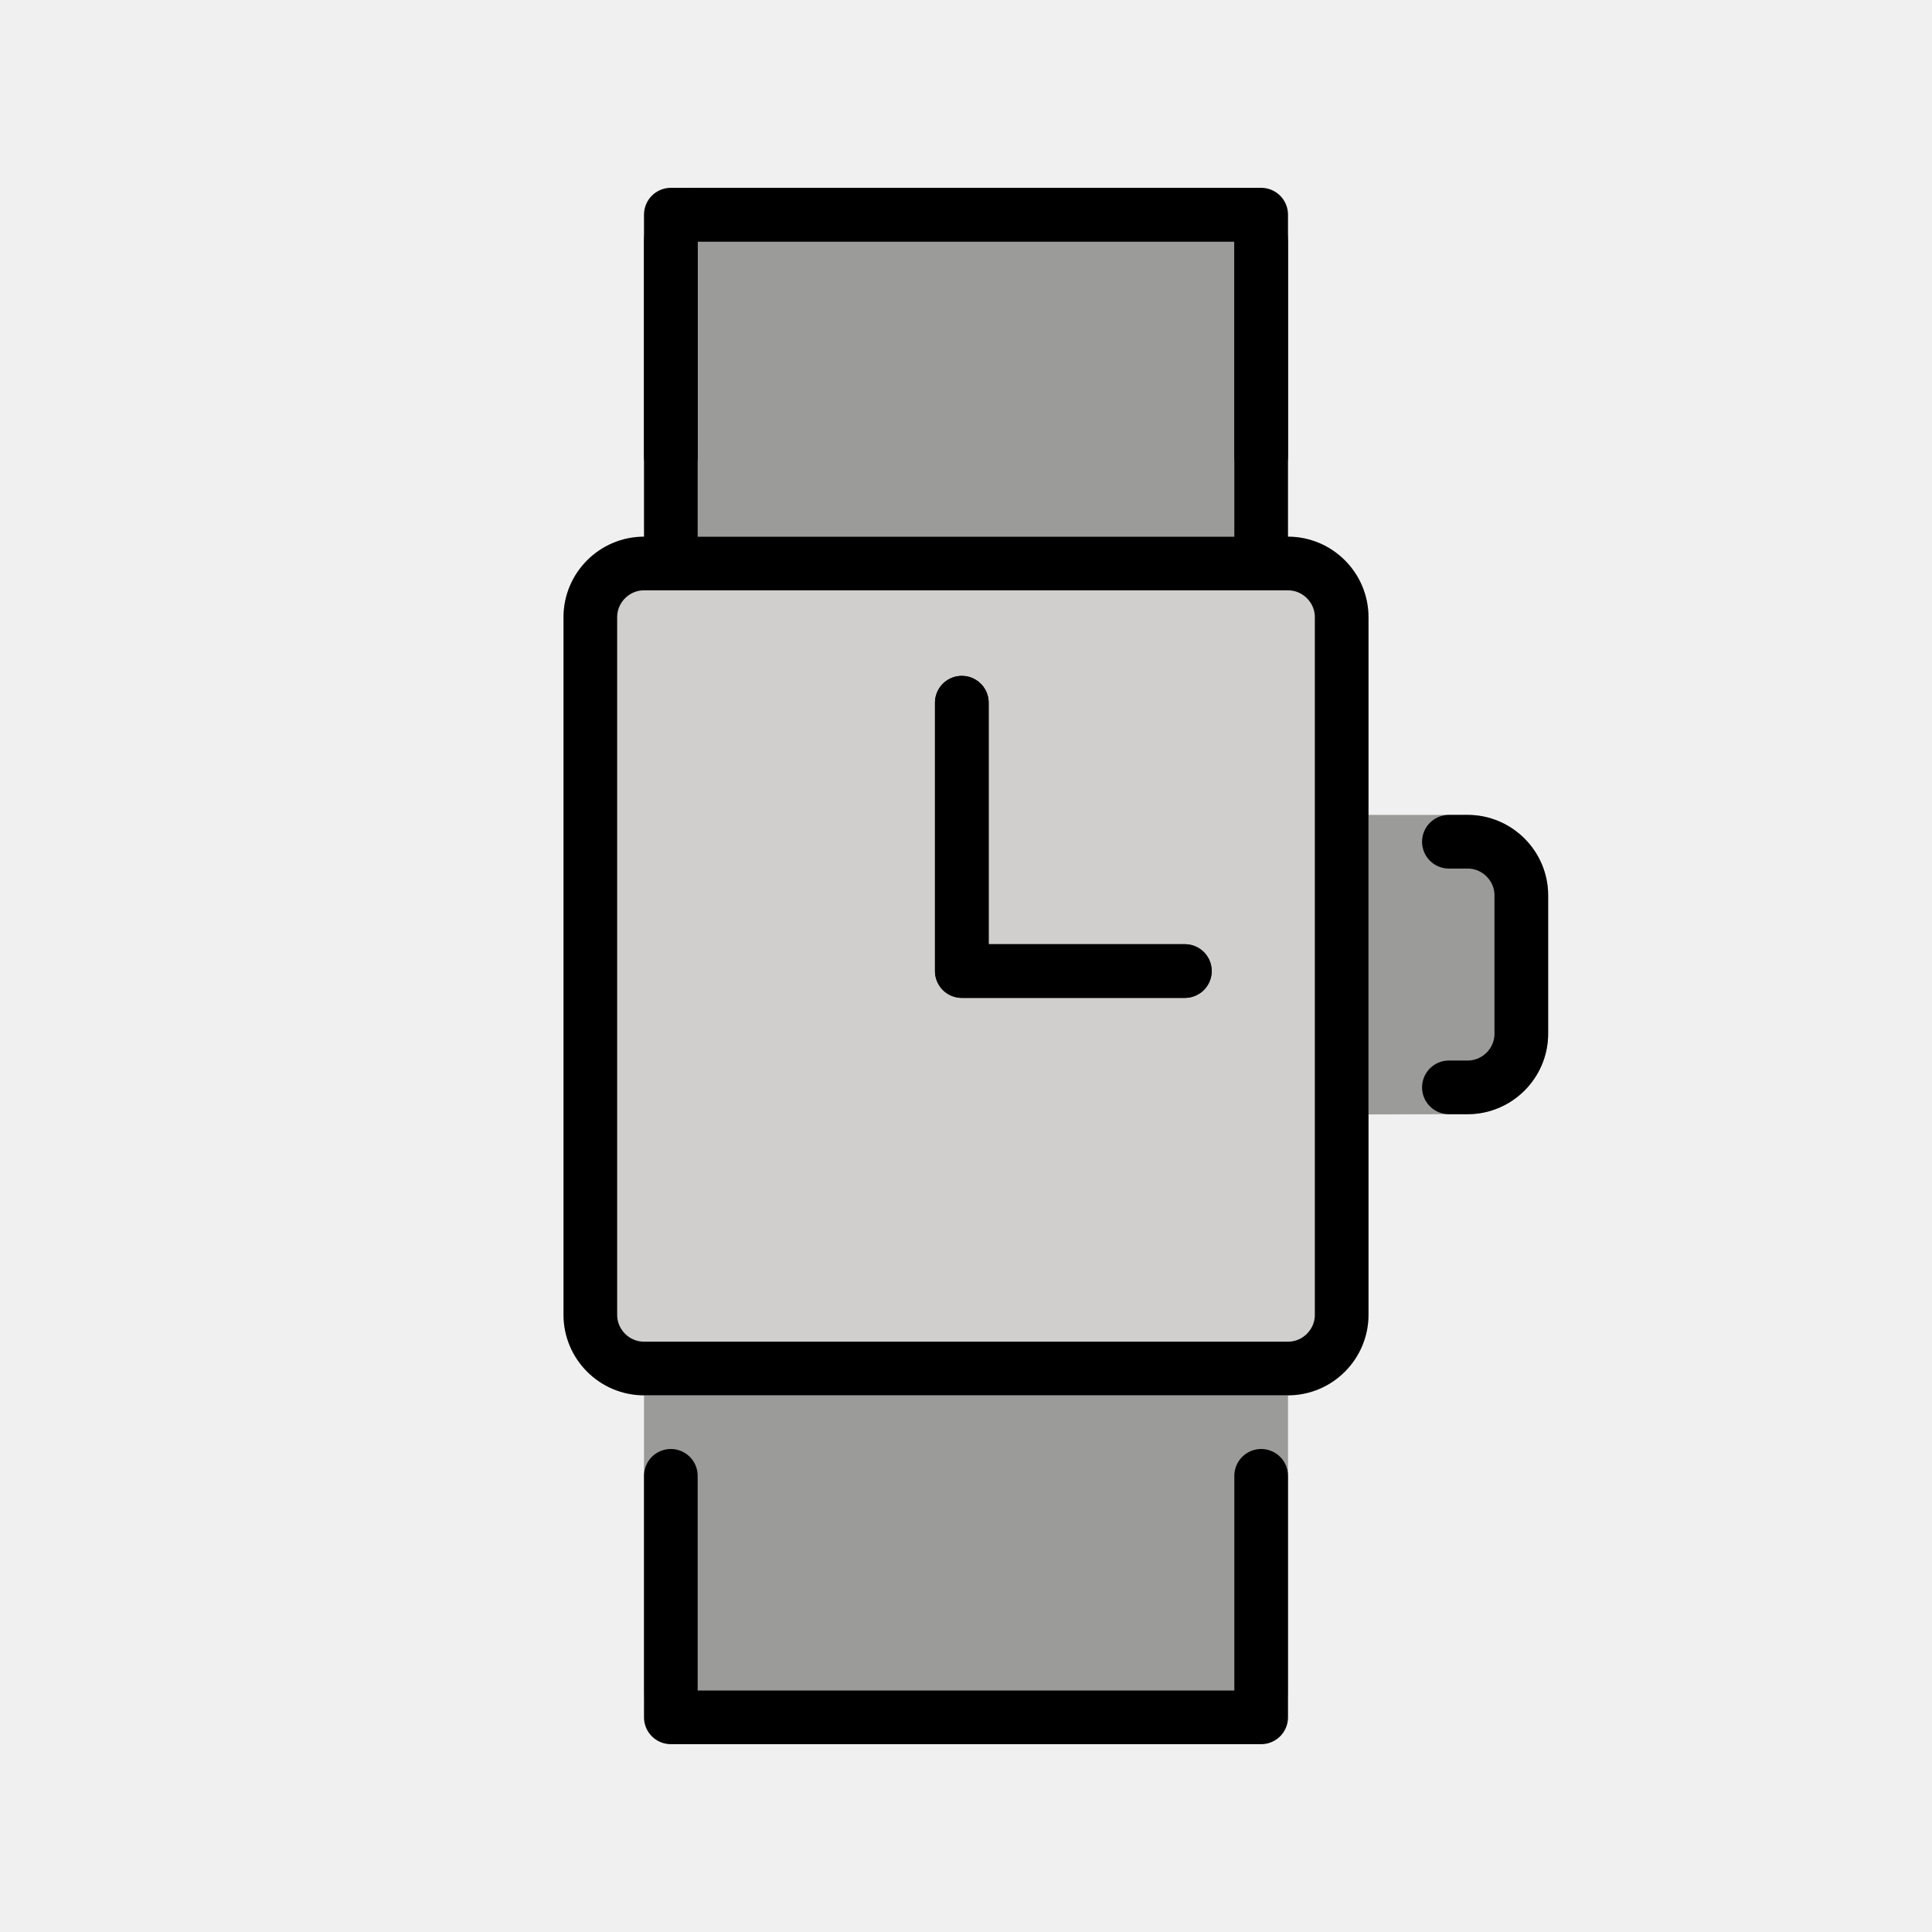
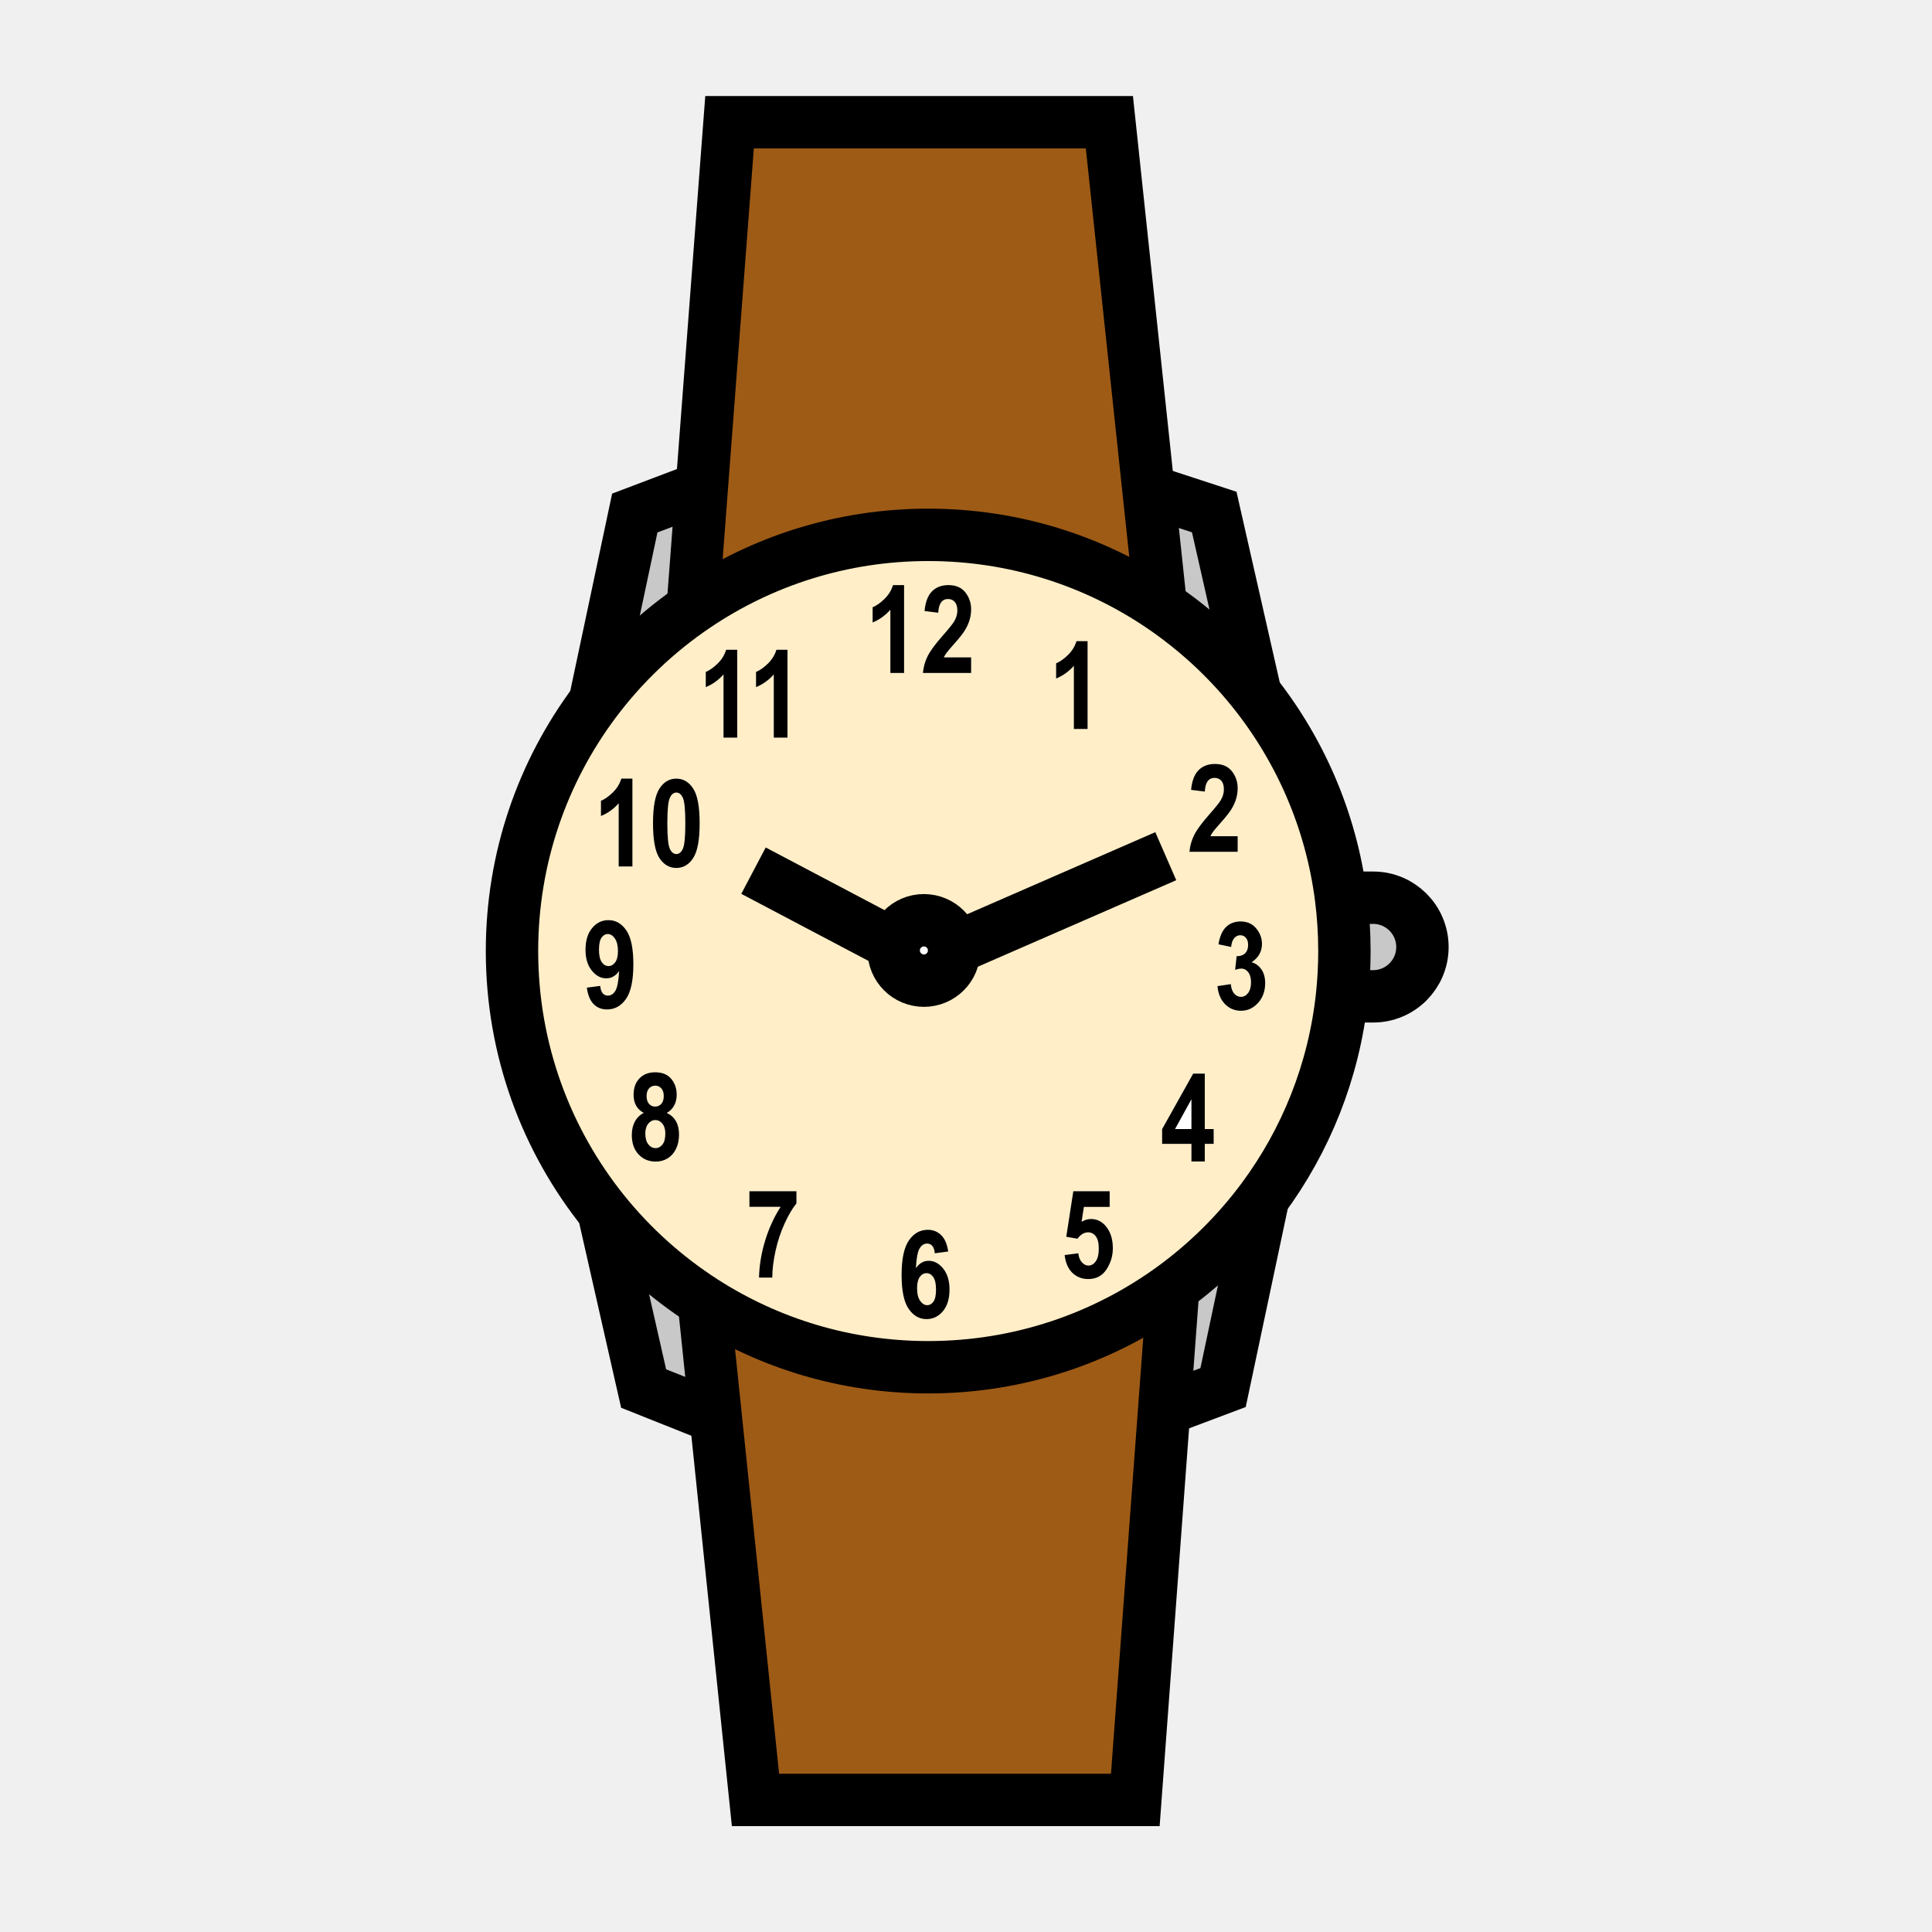
- <svg xmlns="http://www.w3.org/2000/svg" id="emoji" viewBox="0 0 72 72">
-   <g id="color">
-     <path fill="#9b9b9a" stroke="#9b9b9a" stroke-miterlimit="10" stroke-width="2" d="M53.996,40.523h0.699c1.1,0,2-0.9,2-2 v-5.154c0-1.1-0.9-2-2-2h-0.699H50v9.165L53.996,40.523z" />
-     <path fill="#9b9b9a" stroke="none" stroke-miterlimit="10" stroke-width="2" d="M25,21V9c0-0.552,0.448-1,1-1h20 c0.552,0,1,0.448,1,1v12" />
-     <path fill="#9b9b9a" stroke="#9b9b9a" stroke-miterlimit="10" stroke-width="2" d="M47,51v12c0,0.552-0.448,1-1,1H26 c-0.552,0-1-0.448-1-1V51" />
-     <path fill="#d0cfce" stroke="#d0cfce" stroke-miterlimit="10" stroke-width="2" d="M48,51H24c-1.1,0-2-0.9-2-2V23c0-1.1,0.9-2,2-2 h24c1.1,0,2,0.9,2,2v26C50,50.1,49.1,51,48,51z" />
+ <svg xmlns="http://www.w3.org/2000/svg" width="850.394" height="850.394" viewBox="0 0 850.394 850.394" overflow="visible">
+   <path d="M505.55 215.93l5.4 50.75c-29.23-19.74-64.46-31.26-102.39-31.26-37.94 0-73.19 11.53-102.43 31.29l-.97-2.68 3.75-49.4L321.12 53.8h167.19l17.24 162.13z" fill="#9e5b16" />
+   <path d="M534.46 225.38l17.63 77.71-.8.66a184.433 184.433 0 0 0-40.34-37.07l-5.4-50.75 28.91 9.45z" fill="#c8c8c8" />
+   <path d="M419.96 418.35c0-7.34-5.95-13.29-13.29-13.29s-13.3 5.95-13.3 13.29c0 7.35 5.96 13.3 13.3 13.3s13.29-5.95 13.29-13.3zm170.31-23.21c.98 7.69 1.49 15.52 1.49 23.48 0 6.73-.359 13.38-1.069 19.93-3.58 33.101-15.98 63.561-34.801 88.97a184.272 184.272 0 0 1-39.47 39.2c-30.26 22.07-67.54 35.09-107.86 35.09-36.38 0-70.29-10.6-98.79-28.89a184.62 184.62 0 0 1-44.01-39.51c-25.27-31.41-40.4-71.33-40.4-114.79 0-41.12 13.54-79.07 36.41-109.64a184.088 184.088 0 0 1 44.36-42.27c29.24-19.76 64.49-31.29 102.43-31.29 37.93 0 73.16 11.52 102.39 31.26a184.455 184.455 0 0 1 40.34 37.07c20.68 25.67 34.59 57.04 38.98 91.39zm-36.53 46.31c2.09-2.3 3.14-5.21 3.14-8.73 0-2.42-.55-4.43-1.66-6.04-1.109-1.61-2.55-2.65-4.319-3.13 1.529-1.01 2.67-2.19 3.43-3.54.76-1.35 1.14-2.86 1.14-4.54 0-2.49-.84-4.76-2.529-6.81-1.7-2.04-3.98-3.07-6.86-3.07-2.561 0-4.68.8-6.37 2.39-1.68 1.6-2.81 4.15-3.39 7.67l5.59 1.16c.14-1.7.59-2.99 1.33-3.85.75-.87 1.64-1.31 2.66-1.31 1.02 0 1.85.38 2.5 1.13.649.76.979 1.8.979 3.13 0 1.59-.45 2.83-1.34 3.7-.92.88-2.16 1.3-3.72 1.26l-.66 6.02c1.07-.37 1.99-.55 2.77-.55 1.17 0 2.17.53 3 1.601.82 1.069 1.23 2.54 1.23 4.409 0 2.011-.43 3.591-1.28 4.721-.86 1.14-1.92 1.71-3.16 1.71-1.14 0-2.13-.48-2.97-1.44s-1.34-2.34-1.49-4.16l-5.88.88c.32 3.351 1.43 6 3.351 7.94 1.92 1.93 4.26 2.9 7.029 2.9 2.889-.001 5.389-1.151 7.479-3.451zm-8.97-66.53v-6.84h-12.02c.32-.67.73-1.35 1.25-2.05.52-.7 1.74-2.15 3.69-4.33 2.079-2.33 3.569-4.25 4.46-5.74.89-1.5 1.55-2.99 1.979-4.47.43-1.48.64-3.01.64-4.58 0-2.79-.84-5.26-2.52-7.41-1.68-2.16-4.17-3.23-7.48-3.23-3.01 0-5.42.92-7.229 2.76-1.81 1.84-2.9 4.72-3.271 8.64l6.04.75c.21-4.02 1.65-6.03 4.32-6.03 1.22 0 2.2.43 2.96 1.29.75.86 1.12 2.12 1.12 3.8 0 1.58-.45 3.15-1.36 4.7-.619 1.07-2.25 3.12-4.92 6.15-3.359 3.8-5.62 6.86-6.79 9.2a20.422 20.422 0 0 0-2.08 7.39h21.211zm-10.56 128.56v-6.5h-3.91v-24.41h-5.109L511.52 497v6.48h12.91v7.75h5.87v-7.75h3.91zm-47.17 55.26c1.86-2.84 2.79-5.95 2.79-9.33 0-4.101-1.09-7.41-3.28-9.91-1.729-1.96-3.84-2.94-6.33-2.94-1.399 0-2.779.41-4.149 1.24l1.01-6.56h11.35v-6.9h-16l-3.1 20.03 4.92.87c1.39-1.87 2.95-2.811 4.69-2.811 1.359 0 2.489.58 3.38 1.74.88 1.15 1.319 2.94 1.319 5.35 0 2.561-.439 4.45-1.34 5.69-.89 1.23-1.96 1.85-3.21 1.85-1.05 0-2.02-.479-2.89-1.449-.88-.96-1.4-2.28-1.561-3.96l-6.029.779c.39 3.38 1.52 5.99 3.399 7.82 1.891 1.83 4.23 2.74 7.03 2.74 3.461.001 6.131-1.409 8.001-4.249zm-8.33-237.87v-38.66h-4.88c-.7 2.3-1.95 4.33-3.75 6.09-1.8 1.76-3.54 2.98-5.21 3.66v6.69c2.95-1.19 5.55-3.05 7.81-5.59v27.81h6.03zm-51.26-24.67v-6.85h-12.02c.31-.66.73-1.35 1.25-2.05.51-.7 1.74-2.14 3.68-4.33 2.09-2.33 3.57-4.24 4.47-5.74.89-1.5 1.55-2.99 1.979-4.47.431-1.48.641-3.01.641-4.58 0-2.79-.84-5.26-2.52-7.41s-4.17-3.23-7.48-3.23c-3.01 0-5.42.92-7.23 2.76-1.81 1.84-2.9 4.72-3.27 8.65l6.03.75c.21-4.03 1.65-6.04 4.32-6.04 1.22 0 2.21.43 2.96 1.29.75.86 1.13 2.13 1.13 3.81 0 1.57-.46 3.14-1.37 4.7-.61 1.07-2.25 3.11-4.91 6.14-3.36 3.8-5.63 6.87-6.79 9.2-1.16 2.34-1.86 4.8-2.09 7.4h21.22zm-9.51 271.39c0-3.81-.92-6.87-2.75-9.17-1.84-2.31-4-3.46-6.46-3.46-1.12 0-2.15.28-3.08.82-.92.54-1.76 1.359-2.52 2.439.23-4.359.78-7.26 1.64-8.7.87-1.43 1.96-2.149 3.27-2.149 2.01 0 3.15 1.43 3.43 4.28l5.88-.78c-.44-3.21-1.46-5.61-3.06-7.19-1.61-1.58-3.57-2.37-5.9-2.37-3.39 0-6.15 1.551-8.31 4.65-2.15 3.09-3.23 8.17-3.23 15.23 0 6.949 1.04 11.92 3.11 14.93 2.08 3 4.69 4.5 7.84 4.5 2.87 0 5.28-1.16 7.23-3.47 1.94-2.31 2.91-5.49 2.91-9.56zm-20-271.39v-38.66h-4.87c-.7 2.29-1.95 4.32-3.75 6.08-1.8 1.76-3.54 2.99-5.22 3.67v6.69c2.95-1.19 5.56-3.06 7.81-5.6v27.82h6.03zm-47.38 233.5v-5.36h-20.69v6.84h13.75c-2.85 4.4-5.12 9.33-6.8 14.78-1.68 5.45-2.59 10.91-2.73 16.38h5.84c0-3.52.48-7.439 1.43-11.76.95-4.32 2.3-8.37 4.04-12.14 1.74-3.78 3.46-6.69 5.16-8.74zm-3.94-205.04v-38.65h-4.87c-.7 2.29-1.95 4.32-3.75 6.08-1.8 1.76-3.54 2.98-5.22 3.67v6.68c2.95-1.19 5.56-3.05 7.81-5.59v27.81h6.03zm-22.12 0v-38.65h-4.88c-.7 2.29-1.95 4.32-3.75 6.08-1.8 1.76-3.54 2.98-5.21 3.67v6.68c2.95-1.19 5.55-3.05 7.81-5.59v27.81h6.03zm-16.54 37.74c0-7.28-.94-12.38-2.84-15.3-1.89-2.91-4.37-4.37-7.44-4.37-3.05 0-5.52 1.46-7.41 4.37-1.89 2.92-2.84 7.99-2.84 15.22 0 7.37.95 12.5 2.84 15.39s4.37 4.33 7.44 4.33c3.05 0 5.52-1.46 7.41-4.37 1.9-2.92 2.84-8.01 2.84-15.27zm-10.4 143.28c.88-1.819 1.32-3.92 1.32-6.3 0-2.31-.44-4.26-1.34-5.85-.9-1.58-2.25-2.811-4.06-3.681 1.35-.72 2.42-1.77 3.2-3.14.78-1.37 1.17-2.99 1.17-4.87 0-2.74-.8-5.07-2.41-6.99-1.62-1.909-3.96-2.869-7.05-2.869-2.9 0-5.22.899-6.93 2.689-1.72 1.79-2.58 4.2-2.58 7.23 0 1.869.38 3.47 1.13 4.8s1.87 2.38 3.35 3.149a9.113 9.113 0 0 0-3.9 3.801c-.9 1.67-1.36 3.649-1.36 5.96 0 3.569 1 6.409 2.98 8.52 1.99 2.11 4.51 3.16 7.56 3.16 1.94 0 3.69-.48 5.25-1.44s2.78-2.349 3.67-4.169zm-19.2-124.29v-38.66h-4.88c-.69 2.29-1.94 4.32-3.75 6.08-1.8 1.76-3.53 2.99-5.21 3.67v6.69c2.95-1.19 5.56-3.06 7.81-5.6v27.82h6.03zm.42 43.04c0-6.95-1.03-11.92-3.1-14.92-2.06-3-4.68-4.5-7.86-4.5-2.85 0-5.25 1.16-7.19 3.49-1.94 2.32-2.91 5.51-2.91 9.57 0 3.8.92 6.84 2.76 9.13 1.85 2.29 3.96 3.43 6.36 3.43 1.15 0 2.2-.27 3.14-.81.95-.54 1.79-1.351 2.54-2.42-.24 4.359-.79 7.26-1.64 8.689-.86 1.42-1.95 2.141-3.3 2.141-1.98 0-3.12-1.431-3.39-4.28l-5.88.78c.44 3.26 1.43 5.67 2.98 7.239 1.55 1.57 3.51 2.351 5.89 2.351 3.43 0 6.22-1.551 8.37-4.641 2.15-3.099 3.23-8.179 3.23-15.249z" fill="#ffeec8" />
+   <path d="M279.41 225.82l29.5-11.19-3.75 49.4.97 2.68a184.088 184.088 0 0 0-44.36 42.27l17.64-83.16zM555.98 527.59l-17.631 83.16-25.1 9.44-.79-.061 3.96-53.41a184.272 184.272 0 0 0 39.47-39.2l.091.071zM283.3 611.18l-17.63-77.699.09-.07a184.64 184.64 0 0 0 44.01 39.51l5.29 50.92-31.76-12.661z" fill="#c8c8c8" />
+   <path d="M516.42 566.72l-3.96 53.41-12.74 172.14H332.54l-17.48-168.43-5.29-50.92c28.5 18.29 62.41 28.89 98.79 28.89 40.32 0 77.6-13.02 107.86-35.09z" fill="#9e5b16" />
+   <path d="M604.4 395.14c11.989 0 21.699 9.72 21.699 21.71 0 5.99-2.43 11.41-6.35 15.34a21.628 21.628 0 0 1-15.35 6.359h-13.71c.71-6.55 1.069-13.2 1.069-19.93 0-7.96-.51-15.79-1.49-23.48H604.4z" fill="#c8c8c8" />
+   <path d="M300.59 351.22c.71 1.57 1.06 5.3 1.06 11.18 0 5.86-.35 9.58-1.06 11.15-.71 1.58-1.67 2.37-2.89 2.37-1.21 0-2.17-.79-2.88-2.35-.72-1.57-1.08-5.29-1.08-11.17s.36-9.61 1.08-11.18c.71-1.58 1.67-2.37 2.88-2.37 1.22 0 2.18.79 2.89 2.37zM272 418.63c0 2.2-.41 3.85-1.22 4.95s-1.78 1.65-2.91 1.65c-1.19 0-2.19-.58-3-1.73s-1.22-2.97-1.22-5.45.37-4.25 1.12-5.32c.74-1.06 1.67-1.6 2.78-1.6 1.15 0 2.18.65 3.09 1.94.9 1.3 1.36 3.15 1.36 5.56zM291.1 479.06c.71.801 1.06 1.921 1.06 3.37 0 1.49-.35 2.641-1.07 3.44-.72.8-1.63 1.21-2.73 1.21-1.09 0-1.99-.41-2.69-1.21-.71-.8-1.07-1.95-1.07-3.44 0-1.43.36-2.55 1.08-3.359.72-.811 1.64-1.21 2.76-1.21 1.06-.001 1.95.399 2.66 1.199zM292.85 498.96c0 2.13-.41 3.73-1.25 4.8-.83 1.061-1.86 1.601-3.09 1.601-1.23 0-2.28-.561-3.16-1.681-.87-1.12-1.31-2.71-1.31-4.77 0-1.78.42-3.21 1.28-4.29.85-1.07 1.89-1.61 3.11-1.61 1.25 0 2.3.54 3.15 1.601.85 1.069 1.27 2.519 1.27 4.349zM412 567.64c0 2.44-.37 4.19-1.11 5.25-.74 1.07-1.68 1.601-2.8 1.601-1.15 0-2.18-.641-3.08-1.92-.9-1.29-1.35-3.15-1.35-5.58 0-2.19.4-3.83 1.21-4.94.8-1.1 1.78-1.649 2.94-1.649 1.19 0 2.18.58 2.99 1.729.8 1.159 1.2 2.989 1.2 5.509z" fill="#ffeec8" />
+   <path fill="#fff" d="M524.43 483.83v13.15h-7.24zM406.67 405.06c7.34 0 13.29 5.95 13.29 13.29 0 7.35-5.95 13.3-13.29 13.3s-13.3-5.95-13.3-13.3c0-7.34 5.96-13.29 13.3-13.29z" />
+   <path d="M556.88 432.72c0 3.521-1.05 6.431-3.14 8.73s-4.59 3.45-7.48 3.45c-2.77 0-5.109-.971-7.029-2.9-1.921-1.94-3.03-4.59-3.351-7.94l5.88-.88c.15 1.82.65 3.2 1.49 4.16s1.83 1.44 2.97 1.44c1.24 0 2.3-.57 3.16-1.71.851-1.13 1.28-2.71 1.28-4.721 0-1.869-.41-3.34-1.23-4.409-.83-1.07-1.83-1.601-3-1.601-.779 0-1.699.18-2.77.55l.66-6.02c1.56.04 2.8-.38 3.72-1.26.89-.87 1.34-2.11 1.34-3.7 0-1.33-.33-2.37-.979-3.13-.65-.75-1.48-1.13-2.5-1.13-1.021 0-1.91.44-2.66 1.31-.74.86-1.19 2.15-1.33 3.85l-5.59-1.16c.58-3.52 1.71-6.07 3.39-7.67 1.69-1.59 3.81-2.39 6.37-2.39 2.88 0 5.16 1.03 6.86 3.07 1.689 2.05 2.529 4.32 2.529 6.81 0 1.68-.38 3.19-1.14 4.54-.76 1.35-1.9 2.53-3.43 3.54 1.77.48 3.21 1.52 4.319 3.13 1.111 1.611 1.661 3.621 1.661 6.041zM544.77 368.08v6.84h-21.21c.221-2.59.921-5.05 2.08-7.39 1.17-2.34 3.431-5.4 6.79-9.2 2.67-3.03 4.301-5.08 4.92-6.15.91-1.55 1.36-3.12 1.36-4.7 0-1.68-.37-2.94-1.12-3.8-.76-.86-1.74-1.29-2.96-1.29-2.67 0-4.11 2.01-4.32 6.03l-6.04-.75c.37-3.92 1.461-6.8 3.271-8.64 1.81-1.84 4.22-2.76 7.229-2.76 3.311 0 5.801 1.07 7.48 3.23 1.68 2.15 2.52 4.62 2.52 7.41 0 1.57-.21 3.1-.64 4.58-.43 1.48-1.09 2.97-1.979 4.47-.891 1.49-2.381 3.41-4.46 5.74-1.95 2.18-3.171 3.63-3.69 4.33-.52.7-.93 1.38-1.25 2.05h12.019zM534.21 496.98v6.5h-3.91v7.75h-5.87v-7.75h-12.91V497l13.671-24.43h5.109v24.41h3.91zm-9.78 0v-13.15l-7.239 13.15h7.239zM489.83 549.41c0 3.38-.93 6.49-2.79 9.33-1.87 2.84-4.54 4.25-8 4.25-2.8 0-5.14-.91-7.03-2.74-1.88-1.83-3.01-4.44-3.399-7.82l6.029-.779c.16 1.68.681 3 1.561 3.96.87.97 1.84 1.449 2.89 1.449 1.25 0 2.32-.619 3.21-1.85.9-1.24 1.34-3.13 1.34-5.69 0-2.409-.439-4.199-1.319-5.35-.891-1.16-2.021-1.74-3.38-1.74-1.74 0-3.301.94-4.69 2.811l-4.92-.87 3.1-20.03h16v6.9h-11.35l-1.01 6.56c1.37-.83 2.75-1.24 4.149-1.24 2.49 0 4.601.98 6.33 2.94 2.189 2.499 3.279 5.809 3.279 9.909zM478.71 282.21v38.66h-6.03v-27.81c-2.26 2.54-4.859 4.4-7.81 5.59v-6.69c1.67-.68 3.41-1.9 5.21-3.66 1.8-1.76 3.05-3.79 3.75-6.09h4.88zM427.45 289.35v6.85h-21.22c.23-2.6.93-5.06 2.09-7.4 1.16-2.33 3.43-5.4 6.79-9.2 2.66-3.03 4.3-5.07 4.91-6.14.91-1.56 1.37-3.13 1.37-4.7 0-1.68-.38-2.95-1.13-3.81-.75-.86-1.74-1.29-2.96-1.29-2.67 0-4.11 2.01-4.32 6.04l-6.03-.75c.37-3.93 1.46-6.81 3.27-8.65 1.81-1.84 4.22-2.76 7.23-2.76 3.31 0 5.8 1.08 7.48 3.23s2.52 4.62 2.52 7.41c0 1.57-.21 3.1-.641 4.58-.43 1.48-1.089 2.97-1.979 4.47-.9 1.5-2.38 3.41-4.47 5.74-1.94 2.19-3.17 3.63-3.68 4.33-.52.7-.94 1.39-1.25 2.05h12.02zM415.19 558.42c1.83 2.3 2.75 5.36 2.75 9.17 0 4.07-.97 7.25-2.91 9.561-1.95 2.31-4.36 3.47-7.23 3.47-3.15 0-5.76-1.5-7.84-4.5-2.07-3.01-3.11-7.98-3.11-14.93 0-7.061 1.08-12.141 3.23-15.23 2.16-3.1 4.92-4.65 8.31-4.65 2.33 0 4.29.79 5.9 2.37 1.6 1.58 2.62 3.98 3.06 7.19l-5.88.78c-.28-2.851-1.42-4.28-3.43-4.28-1.31 0-2.4.72-3.27 2.149-.86 1.44-1.41 4.341-1.64 8.7.76-1.08 1.6-1.899 2.52-2.439a6.04 6.04 0 0 1 3.08-.82c2.46-.001 4.62 1.149 6.46 3.459zm-4.3 14.47c.74-1.06 1.11-2.81 1.11-5.25 0-2.52-.4-4.35-1.2-5.51-.81-1.149-1.8-1.729-2.99-1.729-1.16 0-2.14.55-2.94 1.649-.81 1.11-1.21 2.75-1.21 4.94 0 2.43.45 4.29 1.35 5.58.9 1.279 1.93 1.92 3.08 1.92 1.12 0 2.06-.53 2.8-1.6zM397.94 257.54v38.66h-6.03v-27.82c-2.25 2.54-4.86 4.41-7.81 5.6v-6.69c1.68-.68 3.42-1.91 5.22-3.67 1.8-1.76 3.05-3.79 3.75-6.08h4.87zM350.56 524.34v5.36c-1.7 2.05-3.42 4.96-5.16 8.74-1.74 3.77-3.09 7.819-4.04 12.14-.95 4.32-1.43 8.24-1.43 11.76h-5.84c.14-5.47 1.05-10.93 2.73-16.38 1.68-5.45 3.95-10.38 6.8-14.78h-13.75v-6.84h20.69zM346.62 286.01v38.65h-6.03v-27.81c-2.25 2.54-4.86 4.4-7.81 5.59v-6.68c1.68-.69 3.42-1.91 5.22-3.67 1.8-1.76 3.05-3.79 3.75-6.08h4.87zM324.5 286.01v38.65h-6.03v-27.81c-2.26 2.54-4.86 4.4-7.81 5.59v-6.68c1.67-.69 3.41-1.91 5.21-3.67 1.8-1.76 3.05-3.79 3.75-6.08h4.88zM305.12 347.1c1.9 2.92 2.84 8.02 2.84 15.3 0 7.26-.94 12.35-2.84 15.27-1.89 2.91-4.36 4.37-7.41 4.37-3.07 0-5.55-1.44-7.44-4.33s-2.84-8.02-2.84-15.39c0-7.23.95-12.3 2.84-15.22 1.89-2.91 4.36-4.37 7.41-4.37 3.07 0 5.55 1.46 7.44 4.37zm-3.47 15.3c0-5.88-.35-9.61-1.06-11.18-.71-1.58-1.67-2.37-2.89-2.37-1.21 0-2.17.79-2.88 2.37-.72 1.57-1.08 5.3-1.08 11.18s.36 9.6 1.08 11.17c.71 1.56 1.67 2.35 2.88 2.35 1.22 0 2.18-.79 2.89-2.37.71-1.57 1.06-5.29 1.06-11.15zM298.88 499.38c0 2.38-.44 4.48-1.32 6.3-.89 1.82-2.11 3.21-3.67 4.17s-3.31 1.44-5.25 1.44c-3.05 0-5.57-1.05-7.56-3.16-1.98-2.11-2.98-4.95-2.98-8.52 0-2.311.46-4.29 1.36-5.96a9.113 9.113 0 0 1 3.9-3.801c-1.48-.77-2.6-1.819-3.35-3.149s-1.13-2.931-1.13-4.8c0-3.03.86-5.44 2.58-7.23 1.71-1.79 4.03-2.689 6.93-2.689 3.09 0 5.43.96 7.05 2.869 1.61 1.92 2.41 4.25 2.41 6.99 0 1.88-.39 3.5-1.17 4.87-.78 1.37-1.85 2.42-3.2 3.14 1.81.87 3.16 2.101 4.06 3.681.9 1.589 1.34 3.539 1.34 5.849zm-7.28 4.38c.84-1.069 1.25-2.67 1.25-4.8 0-1.83-.42-3.28-1.27-4.35-.85-1.061-1.9-1.601-3.15-1.601-1.22 0-2.26.54-3.11 1.61-.86 1.08-1.28 2.51-1.28 4.29 0 2.06.44 3.649 1.31 4.77.88 1.12 1.93 1.681 3.16 1.681 1.23 0 2.26-.54 3.09-1.6zm.56-21.33c0-1.449-.35-2.569-1.06-3.37-.71-.8-1.6-1.199-2.66-1.199-1.12 0-2.04.399-2.76 1.21-.72.81-1.08 1.93-1.08 3.359 0 1.49.36 2.641 1.07 3.44.7.8 1.6 1.21 2.69 1.21 1.1 0 2.01-.41 2.73-1.21.72-.8 1.07-1.95 1.07-3.44zM278.36 342.73v38.66h-6.03v-27.82c-2.25 2.54-4.86 4.41-7.81 5.6v-6.69c1.68-.68 3.41-1.91 5.21-3.67 1.81-1.76 3.06-3.79 3.75-6.08h4.88zM275.68 409.51c2.07 3 3.1 7.97 3.1 14.92 0 7.07-1.08 12.15-3.23 15.25-2.15 3.09-4.94 4.641-8.37 4.641-2.38 0-4.34-.78-5.89-2.351-1.55-1.569-2.54-3.979-2.98-7.239l5.88-.78c.27 2.85 1.41 4.28 3.39 4.28 1.35 0 2.44-.721 3.3-2.141.85-1.43 1.4-4.33 1.64-8.689-.75 1.069-1.59 1.88-2.54 2.42-.94.54-1.99.81-3.14.81-2.4 0-4.51-1.14-6.36-3.43-1.84-2.29-2.76-5.33-2.76-9.13 0-4.06.97-7.25 2.91-9.57 1.94-2.33 4.34-3.49 7.19-3.49 3.18-.001 5.8 1.499 7.86 4.499zm-4.9 14.07c.81-1.1 1.22-2.75 1.22-4.95 0-2.41-.46-4.26-1.36-5.56-.91-1.29-1.94-1.94-3.09-1.94-1.11 0-2.04.54-2.78 1.6-.75 1.07-1.12 2.84-1.12 5.32s.41 4.3 1.22 5.45 1.81 1.73 3 1.73c1.13 0 2.1-.55 2.91-1.65z" />
+   <g fill="none" stroke="#000" stroke-width="23.06">
+     <path d="M590.27 395.14c.98 7.69 1.49 15.52 1.49 23.48 0 6.73-.359 13.38-1.069 19.93-3.58 33.101-15.98 63.561-34.801 88.97a184.272 184.272 0 0 1-39.47 39.2c-30.26 22.07-67.54 35.09-107.86 35.09-36.38 0-70.29-10.6-98.79-28.89a184.62 184.62 0 0 1-44.01-39.51c-25.27-31.41-40.4-71.33-40.4-114.79 0-41.12 13.54-79.07 36.41-109.64a184.088 184.088 0 0 1 44.36-42.27c29.24-19.76 64.49-31.29 102.43-31.29 37.93 0 73.16 11.52 102.39 31.26a184.455 184.455 0 0 1 40.34 37.07c20.68 25.67 34.59 57.04 38.98 91.39z" />
+     <path d="M589.35 395.14h15.05c11.989 0 21.699 9.72 21.699 21.71 0 5.99-2.43 11.41-6.35 15.34a21.628 21.628 0 0 1-15.35 6.359h-15.051M419.96 418.35c0 7.35-5.95 13.3-13.29 13.3s-13.3-5.95-13.3-13.3c0-7.34 5.96-13.29 13.3-13.29s13.29 5.95 13.29 13.29zM331.66 383.23l56.9 30M422.42 416.42l90.71-39.56M510.95 266.68l-5.4-50.75L488.31 53.8H321.12l-12.21 160.83-3.75 49.4M309.77 572.92l5.29 50.92 17.48 168.43h167.18l12.74-172.14 3.96-53.41v-.02M308.91 214.63l-29.5 11.19-17.64 83.16" />
+     <path d="M505.55 215.93l28.91 9.45 17.63 77.71M513.25 620.19l25.1-9.44 17.63-83.16M315.06 623.84l-31.76-12.66-17.63-77.7" />
  </g>
-   <g id="hair" />
-   <g id="skin" />
-   <g id="skin-shadow" />
-   <g id="line">
-     <path fill="none" stroke="#000000" stroke-miterlimit="10" stroke-width="2" d="M25,21V9c0-0.552,0.448-1,1-1h20 c0.552,0,1,0.448,1,1v12" />
-     <path fill="none" stroke="#000000" stroke-linecap="round" stroke-linejoin="round" stroke-miterlimit="10" stroke-width="2" d="M25,16" />
-     <path fill="none" stroke="#000000" stroke-linecap="round" stroke-linejoin="round" stroke-miterlimit="10" stroke-width="2" d="M47,56" />
-     <path fill="none" stroke="#000000" stroke-linecap="round" stroke-linejoin="round" stroke-miterlimit="10" stroke-width="2" d="M47,16" />
-     <polyline fill="none" stroke="#000000" stroke-linecap="round" stroke-linejoin="round" stroke-miterlimit="10" stroke-width="2" points="35.844,26.188 35.844,36.188 44.156,36.188" />
-     <path fill="none" stroke="#000000" stroke-linecap="round" stroke-linejoin="round" stroke-miterlimit="10" stroke-width="2" d="M25,16" />
-     <polyline fill="none" stroke="#000000" stroke-linecap="round" stroke-linejoin="round" stroke-miterlimit="10" stroke-width="2" points="47,55 47,64 25,64 25,55" />
-     <path fill="none" stroke="#000000" stroke-linecap="round" stroke-linejoin="round" stroke-miterlimit="10" stroke-width="2" d="M47,56" />
-     <path fill="none" stroke="#000000" stroke-linecap="round" stroke-linejoin="round" stroke-miterlimit="10" stroke-width="2" d="M47,16" />
-     <polyline fill="none" stroke="#000000" stroke-linecap="round" stroke-linejoin="round" stroke-miterlimit="10" stroke-width="2" points="25,17 25,8 47,8 47,17" />
-     <path fill="none" stroke="#000000" stroke-linecap="round" stroke-linejoin="round" stroke-miterlimit="10" stroke-width="2" d="M53.996,31.369h0.699c1.1,0,2,0.9,2,2v5.154c0,1.1-0.9,2-2,2h-0.699" />
-     <path fill="none" stroke="#000000" stroke-linecap="round" stroke-linejoin="round" stroke-miterlimit="10" stroke-width="2" d="M48,51H24c-1.1,0-2-0.9-2-2V23c0-1.1,0.9-2,2-2h24c1.1,0,2,0.9,2,2v26C50,50.1,49.1,51,48,51z" />
-     <polyline fill="none" stroke="#000000" stroke-linecap="round" stroke-linejoin="round" stroke-miterlimit="10" stroke-width="2" points="35.844,26.188 35.844,36.188 44.156,36.188" />
-   </g>
+   <path fill="none" d="M0 0h850.394v850.394H0z" />
</svg>
